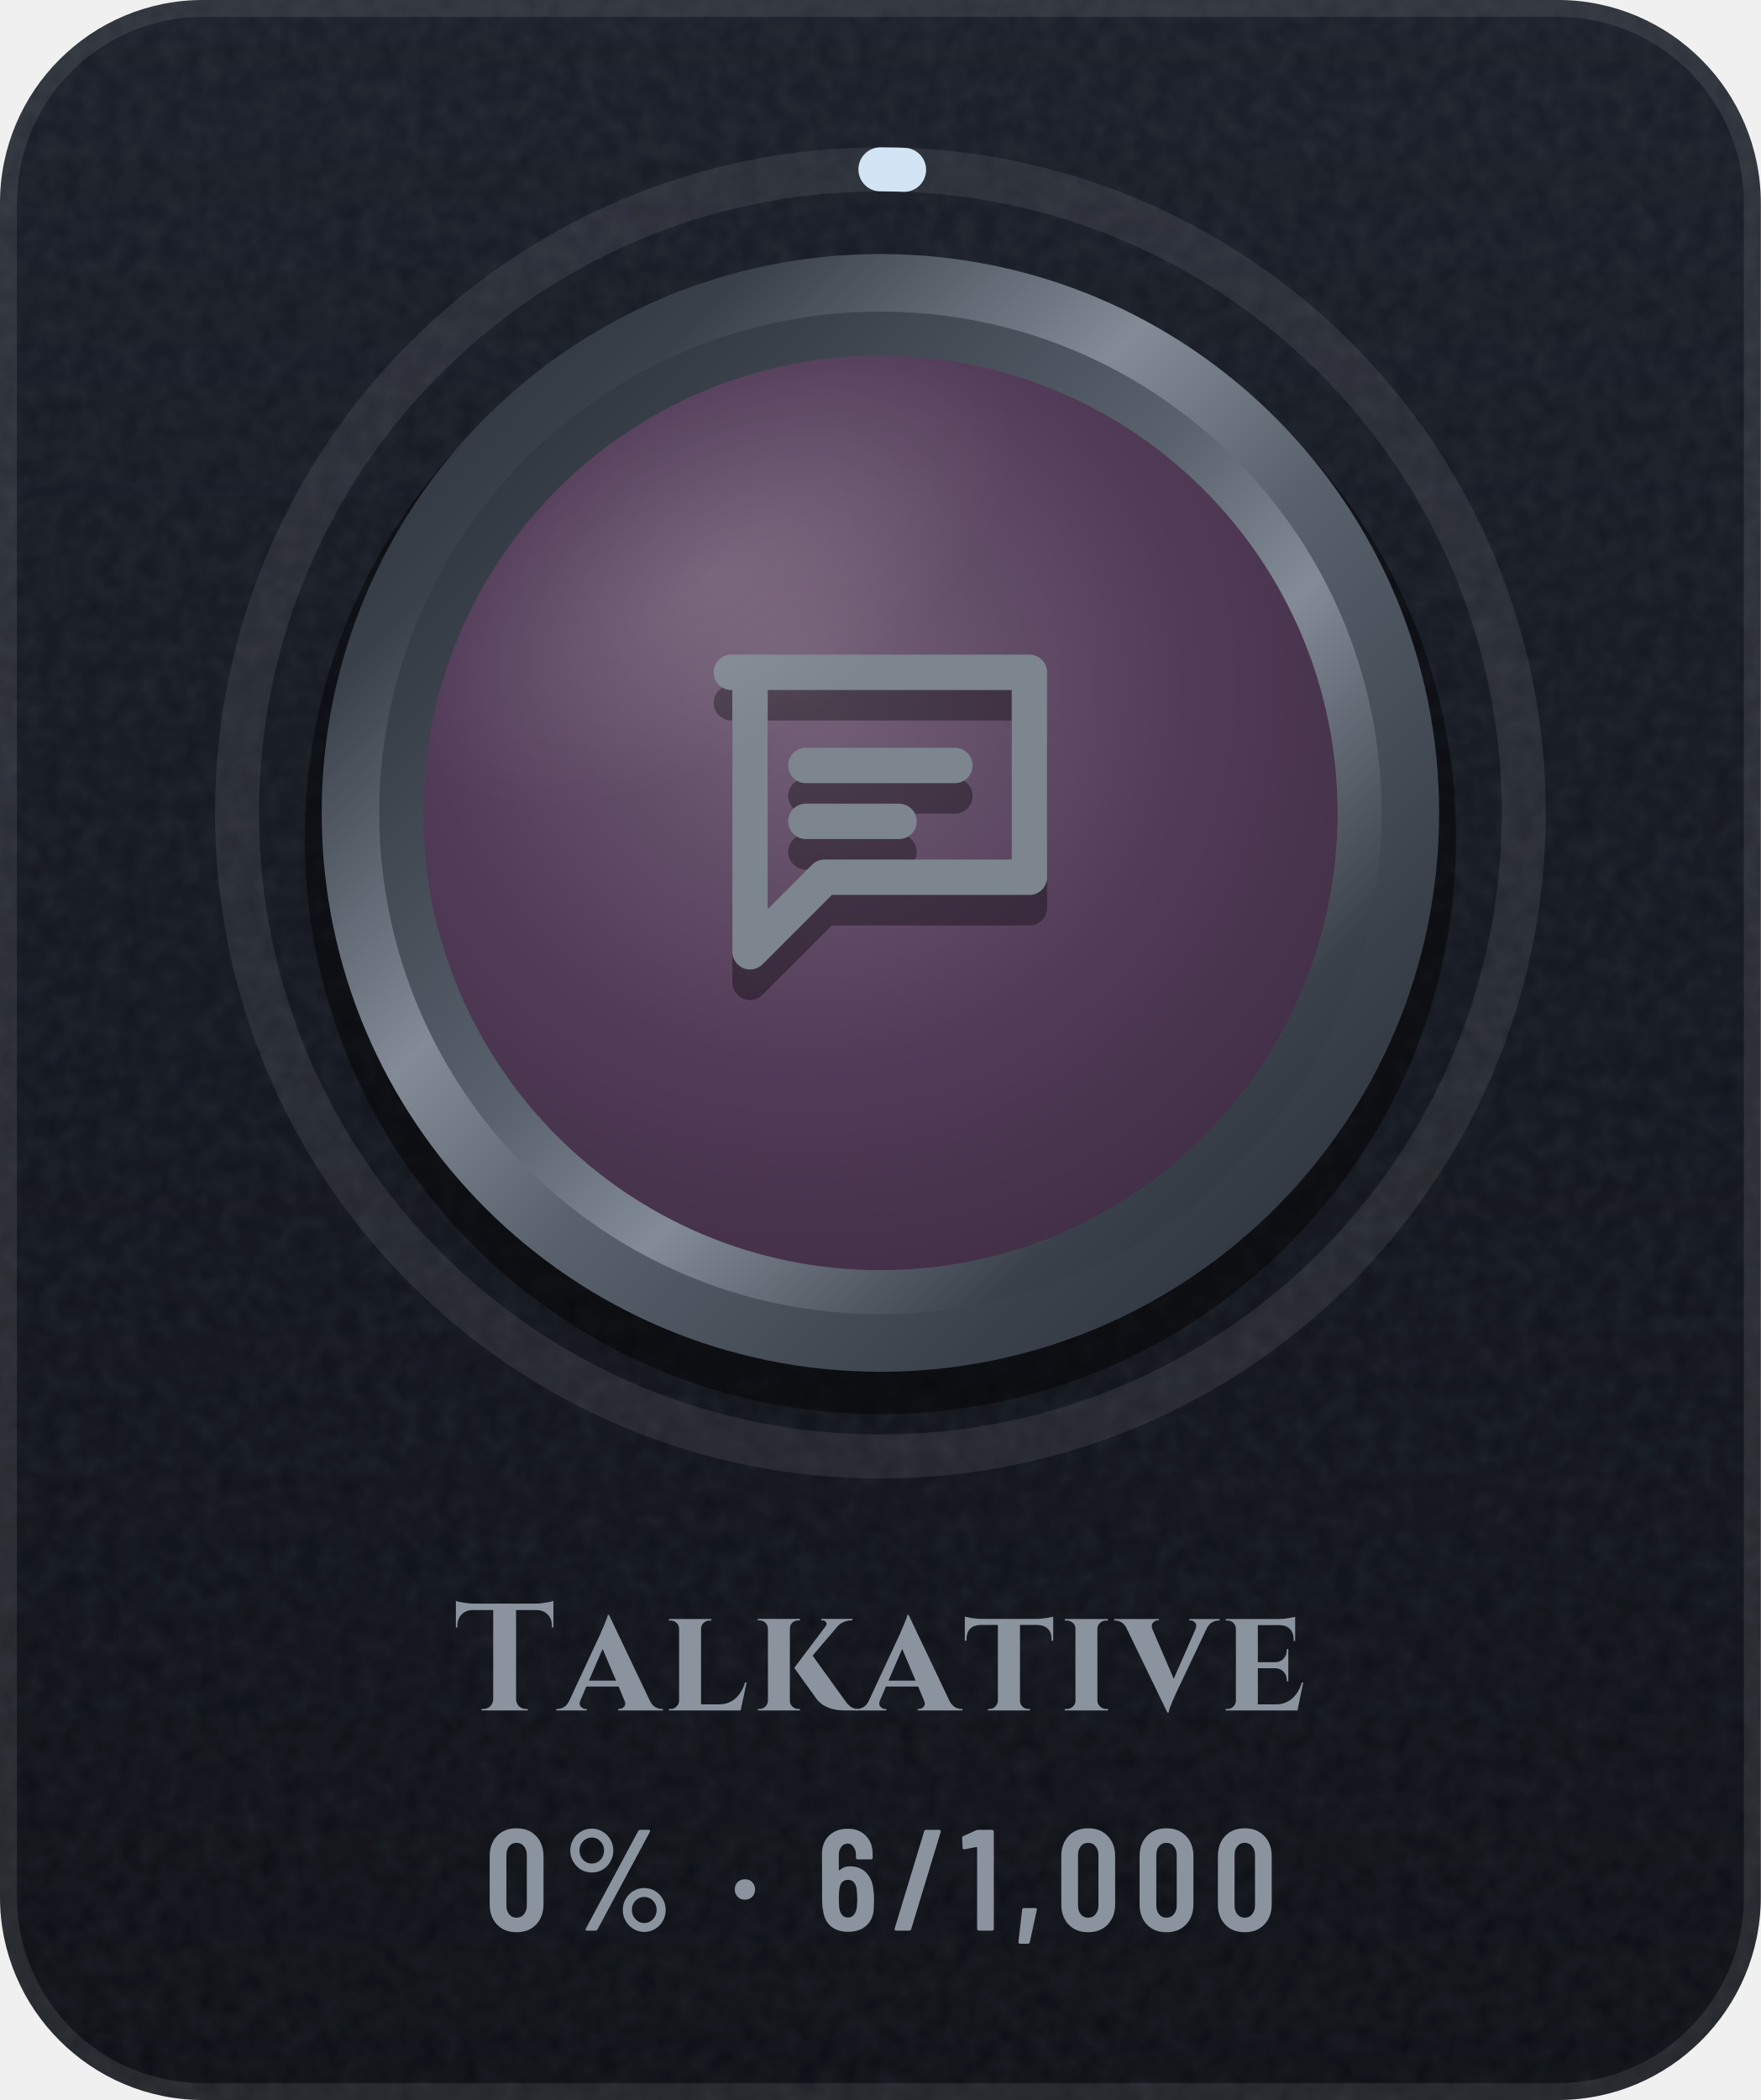
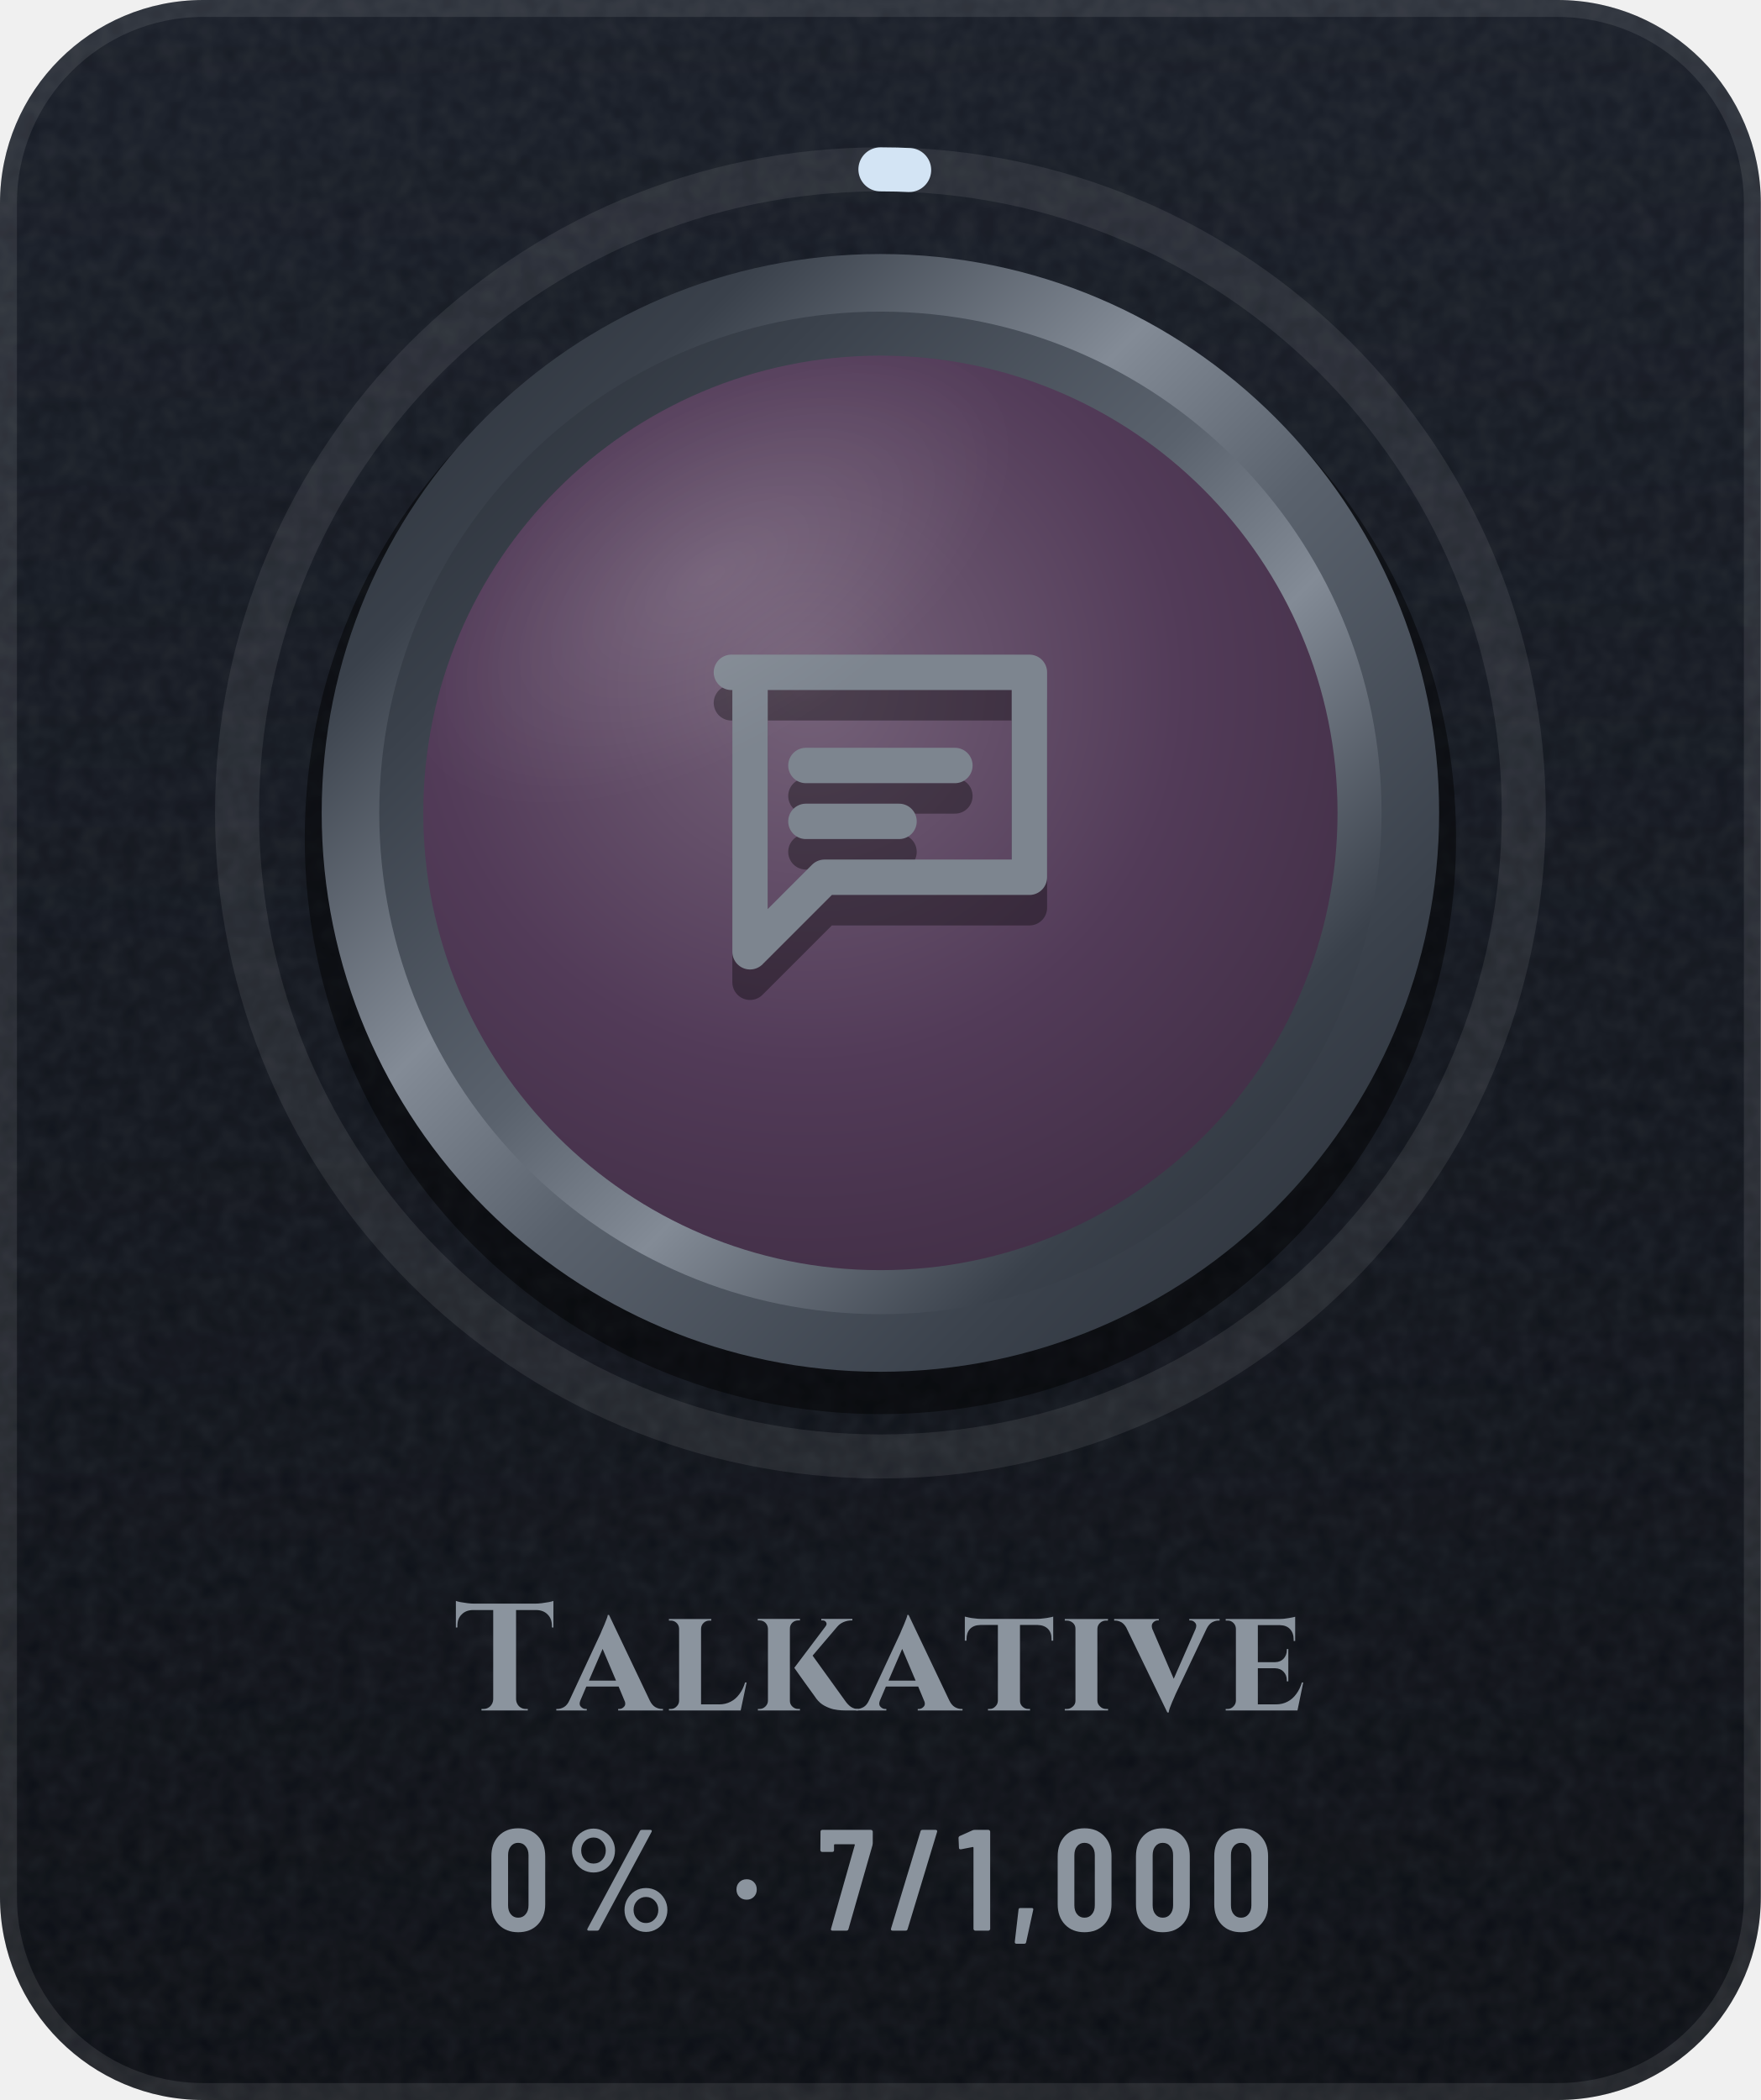
- <svg xmlns="http://www.w3.org/2000/svg" width="104" height="124" viewBox="0 0 104 124" role="img" aria-label="Talkative: 0% (6 of 1,000)">
+ <svg xmlns="http://www.w3.org/2000/svg" width="104" height="124" viewBox="0 0 104 124" role="img" aria-label="Talkative: 0% (7 of 1,000)">
  <defs>
    <linearGradient id="bg" x1="0" y1="0" x2="0" y2="1">
      <stop offset="0" stop-color="#171C26" />
      <stop offset="1" stop-color="#0A0D13" />
    </linearGradient>
    <clipPath id="card">
      <rect width="104" height="124" rx="12" />
    </clipPath>
    <filter id="grain" x="0" y="0" width="100%" height="100%">
      <feTurbulence type="fractalNoise" baseFrequency=".85" numOctaves="2" stitchTiles="stitch" />
      <feColorMatrix values="0 0 0 0 1 0 0 0 0 1 0 0 0 0 1 0 0 0 .07 0" />
    </filter>
    <radialGradient id="glow" cx=".5" cy=".5" r=".5">
      <stop offset="0" stop-color="#5A626D" stop-opacity="0" />
      <stop offset="1" stop-color="#5A626D" stop-opacity="0" />
    </radialGradient>
    <linearGradient id="mh" x1="0" y1="0" x2="1" y2="0">
      <stop offset="0" stop-color="#252A32" />
      <stop offset="0.2" stop-color="#3A414B" />
      <stop offset="0.4" stop-color="#838B96" />
      <stop offset="0.54" stop-color="#5A626D" />
      <stop offset="0.78" stop-color="#3A414B" />
      <stop offset="1" stop-color="#252A32" />
    </linearGradient>
    <linearGradient id="md" x1="0" y1="0" x2="1" y2="1">
      <stop offset="0" stop-color="#252A32" />
      <stop offset="0.2" stop-color="#3A414B" />
      <stop offset="0.4" stop-color="#838B96" />
      <stop offset="0.54" stop-color="#5A626D" />
      <stop offset="0.78" stop-color="#3A414B" />
      <stop offset="1" stop-color="#252A32" />
    </linearGradient>
    <linearGradient id="mdr" x1="1" y1="1" x2="0" y2="0">
      <stop offset="0" stop-color="#252A32" />
      <stop offset="0.2" stop-color="#3A414B" />
      <stop offset="0.4" stop-color="#838B96" />
      <stop offset="0.54" stop-color="#5A626D" />
      <stop offset="0.78" stop-color="#3A414B" />
      <stop offset="1" stop-color="#252A32" />
    </linearGradient>
    <linearGradient id="dia" x1="0" y1="0" x2="1" y2="0">
      <stop offset="0" stop-color="#6CCBFF" />
      <stop offset=".5" stop-color="#C4B2FF" />
      <stop offset="1" stop-color="#F29BDD" />
    </linearGradient>
    <linearGradient id="pb" x1="0" y1="0" x2="1" y2="0">
      <stop offset="0" stop-color="#8F5125" />
      <stop offset="1" stop-color="#F5C69A" />
    </linearGradient>
    <linearGradient id="shg" x1="0" y1="0" x2="1" y2="0">
      <stop offset="0" stop-color="#FFFFFF" stop-opacity="0" />
      <stop offset=".5" stop-color="#FFFFFF" stop-opacity=".6" />
      <stop offset="1" stop-color="#FFFFFF" stop-opacity="0" />
    </linearGradient>
    <radialGradient id="en" cx=".42" cy=".36" r=".75">
      <stop offset="0" stop-color="#756279" />
      <stop offset=".55" stop-color="#523B58" />
      <stop offset="1" stop-color="#3E2C42" />
    </radialGradient>
    <linearGradient id="ig" gradientUnits="userSpaceOnUse" x1="0" y1="34" x2="0" y2="62">
      <stop offset="0" stop-color="#7D858F" />
      <stop offset="1" stop-color="#4E5661" />
    </linearGradient>
    <radialGradient id="gl" cx=".5" cy=".5" r=".5">
      <stop offset="0" stop-color="#FFFFFF" stop-opacity=".45" />
      <stop offset="1" stop-color="#FFFFFF" stop-opacity="0" />
    </radialGradient>
    <clipPath id="fc">
      <circle cx="52" cy="48" r="27" />
    </clipPath>
  </defs>
  <g clip-path="url(#card)">
    <rect width="104" height="124" fill="url(#bg)" />
    <rect width="104" height="124" filter="url(#grain)" />
  </g>
  <rect x=".5" y=".5" width="103" height="123" rx="11.5" fill="none" stroke="#FFFFFF" stroke-opacity=".09" />
  <circle cx="52" cy="48" r="48" fill="url(#glow)" />
  <circle cx="52" cy="48" r="38" fill="none" stroke="#FFFFFF" stroke-opacity=".08" stroke-width="2.6" />
-   <circle cx="52" cy="48" r="38" fill="none" stroke="#D3E4F4" stroke-width="2.6" stroke-linecap="round" stroke-dasharray="1.4 238.8" transform="rotate(-90 52 48)" />
+   <circle cx="52" cy="48" r="38" fill="none" stroke="#D3E4F4" stroke-width="2.6" stroke-linecap="round" stroke-dasharray="1.7 238.8" transform="rotate(-90 52 48)" />
  <circle cx="52" cy="49.5" r="34" fill="#000000" fill-opacity=".45" />
  <circle cx="52" cy="48" r="33" fill="url(#md)" />
  <circle cx="52" cy="48" r="29.6" fill="url(#mdr)" />
  <circle cx="52" cy="48" r="27" fill="url(#en)" />
  <g transform="translate(38.8 36) scale(1.1)" fill="none" stroke="#000000" stroke-width="1.9" stroke-linecap="round" stroke-linejoin="round" stroke-opacity=".35">
    <path d="M4 5h16v11H9l-4 4V5z" />
    <path d="M8 10h8M8 13h5" />
  </g>
  <g transform="translate(38.8 34.2) scale(1.1)" fill="none" stroke="url(#ig)" stroke-width="1.9" stroke-linecap="round" stroke-linejoin="round">
    <path d="M4 5h16v11H9l-4 4V5z" />
    <path d="M8 10h8M8 13h5" />
  </g>
  <g clip-path="url(#fc)">
    <ellipse cx="42" cy="34" rx="20" ry="10" transform="rotate(-32 42 34)" fill="url(#gl)" opacity=".25" />
  </g>
  <g transform="translate(26.8 101) scale(0.009 -0.009)" fill="#8B949E">
    <use href="#s84" x="0" />
    <use href="#s97" x="700" />
    <use href="#s108" x="1378" />
    <use href="#s107" x="1960" />
    <use href="#s97" x="2666" />
    <use href="#s116" x="3344" />
    <use href="#s105" x="3976" />
    <use href="#s118" x="4361" />
    <use href="#s101" x="5032" />
  </g>
-   <g transform="translate(28.6 114) scale(0.0085 -0.0085)" fill="#8B949E">
+   <g transform="translate(28.7 114) scale(0.0085 -0.0085)" fill="#8B949E">
    <use href="#m48" x="0" />
    <use href="#m37" x="544" />
    <use href="#m183" x="1704" />
-     <use href="#m54" x="2308" />
-     <use href="#m47" x="2831" />
-     <use href="#m49" x="3311" />
-     <use href="#m44" x="3679" />
-     <use href="#m48" x="3972" />
-     <use href="#m48" x="4516" />
-     <use href="#m48" x="5060" />
+     <use href="#m55" x="2308" />
+     <use href="#m47" x="2794" />
+     <use href="#m49" x="3274" />
+     <use href="#m44" x="3642" />
+     <use href="#m48" x="3935" />
+     <use href="#m48" x="4479" />
+     <use href="#m48" x="5023" />
  </g>
  <defs>
    <path id="m37" d="M54 557Q54 598 74 633Q94 668 128 688Q163 709 204 709Q244 709 278 688Q313 668 333 633Q353 598 353 557Q353 515 333 480Q313 445 279 424Q245 404 204 404Q163 404 128 424Q94 445 74 480Q54 515 54 557ZM162 14 526 692Q530 700 541 700H599Q606 700 608 696Q610 692 607 686L243 8Q239 0 228 0H170Q163 0 161 4Q159 8 162 14ZM289 557Q289 594 264 620Q239 647 204 647Q168 647 143 621Q118 595 118 557Q118 519 143 492Q168 466 204 466Q240 466 264 492Q289 519 289 557ZM419 144Q419 185 439 220Q459 255 493 276Q527 296 568 296Q609 296 643 276Q677 255 697 220Q717 185 717 144Q717 102 697 67Q677 32 643 12Q609 -9 568 -9Q527 -9 493 12Q459 32 439 67Q419 102 419 144ZM654 144Q654 182 629 208Q604 234 568 234Q532 234 507 208Q482 182 482 144Q482 106 507 80Q532 53 568 53Q604 53 629 80Q654 106 654 144Z" />
    <path id="m44" d="M33 -78 59 146Q60 157 71 157H151Q164 157 161 144L112 -80Q110 -91 99 -91H45Q39 -91 36 -88Q32 -84 33 -78Z" />
    <path id="m47" d="M21 14 226 690Q229 700 239 700H331Q337 700 340 696Q343 692 341 686L136 10Q133 0 123 0H31Q25 0 22 4Q19 8 21 14Z" />
    <path id="m48" d="M38 183V517Q38 604 89 658Q140 711 224 711Q309 711 360 658Q412 604 412 517V183Q412 96 360 42Q309 -11 224 -11Q140 -11 89 42Q38 96 38 183ZM296 176V524Q296 563 276 586Q257 610 224 610Q192 610 173 586Q154 563 154 524V176Q154 137 173 114Q192 90 224 90Q257 90 276 114Q296 137 296 176Z" />
    <path id="m49" d="M122 700H218Q223 700 226 696Q230 693 230 688V12Q230 7 226 4Q223 0 218 0H126Q121 0 118 4Q114 7 114 12V576Q114 578 112 580Q111 582 109 581L27 565H24Q13 565 13 576L10 643Q10 653 18 657L107 697Q114 700 122 700Z" />
-     <path id="m54" d="M401 216Q401 193 399 151Q394 75 346 34Q299 -8 221 -8Q147 -8 101 30Q55 69 46 144Q40 171 40 207L39 532Q39 613 88 660Q138 708 219 708Q295 708 343 660Q391 612 391 532V507Q391 502 388 498Q384 495 379 495H287Q282 495 278 498Q275 502 275 507V526Q275 560 258 582Q242 605 219 605Q191 605 174 583Q156 561 156 526V423Q156 420 158 419Q160 418 162 420Q191 447 234 447Q303 447 346 403Q389 359 396 286Q401 253 401 216ZM284 224Q284 250 279 295Q267 353 220 353Q196 353 180 338Q165 322 160 292Q156 257 156 224Q156 195 159 157Q164 125 180 108Q195 91 220 91Q245 91 260 109Q276 127 281 160Q284 196 284 224Z" />
+     <path id="m55" d="M90 13 255 594Q257 600 251 600H116Q111 600 111 595V559Q111 554 108 550Q104 547 99 547H28Q23 547 20 550Q16 554 16 559L17 688Q17 693 20 696Q24 700 29 700H368Q373 700 376 696Q380 693 380 688V607Q380 603 378 593L211 10Q208 0 197 0H100Q87 0 90 13Z" />
    <path id="m183" d="M37 286Q37 317 57 337Q77 357 108 357Q139 357 158 337Q178 317 178 286Q178 255 158 235Q138 215 108 215Q77 215 57 235Q37 255 37 286Z" />
    <path id="s84" d="M654 719V544L644 545V556Q644 603 616 630Q589 658 542 659H409V73Q410 47 428 28Q447 10 473 10H486V0H182V10H195Q221 10 240 28Q258 47 259 73V659H125Q79 658 52 630Q24 603 24 556V545L14 544V719Q24 715 44 711Q65 707 90 704Q115 701 136 701H532Q554 701 578 704Q603 707 624 711Q645 715 654 719Z" />
    <path id="s97" d="M319 627 586 66Q601 35 623 22Q645 10 665 10H673V0H379V10H387Q404 10 418 25Q429 36 424 56L382 157H170L130 63Q121 38 134 25Q148 10 165 10H173V0H-27V10H-19Q1 10 23 22Q45 35 59 66L264 506Q266 512 273 528Q280 543 288 562Q296 582 303 600Q310 617 311 627ZM187 196H365L277 404Z" />
    <path id="s101" d="M543 184 505 0H34V10H47Q69 10 84 26Q100 41 101 63V537Q100 560 84 575Q69 590 47 590H34V600H385Q414 600 446 606Q478 611 490 615V456H480V465Q480 509 456 534Q433 559 389 560H245V317H359Q394 318 414 340Q435 363 435 396V403H445V191H435V199Q435 232 414 254Q394 276 359 277H245V40H363Q406 40 440 58Q473 75 497 108Q521 140 534 184Z" />
    <path id="s105" d="M104 63V537Q104 560 87 575Q70 590 46 590H34V600H318L317 590H306Q282 590 266 575Q249 560 248 537V63Q249 41 266 26Q282 10 306 10H318V0H34V10H47Q70 10 87 26Q104 41 104 63Z" />
    <path id="s107" d="M102 63V537Q101 560 85 576Q69 591 46 591H35V601H312V591H301Q278 591 262 576Q246 560 246 537V63Q246 41 262 26Q278 10 301 10H312V0H36V10H46Q69 10 85 26Q101 41 102 63ZM656 601V591H652Q623 591 598 580Q573 569 557 550L395 360L606 67Q625 39 646 24Q667 10 695 9V0H618Q608 0 585 1Q562 2 532 8Q503 15 473 31Q443 47 420 77Q415 84 403 101Q391 118 374 141Q358 164 340 188Q323 212 308 233Q293 254 284 267L275 280L480 552Q491 566 484 578Q477 591 460 591H452V601Z" />
    <path id="s108" d="M544 184 505 0H34V10H47Q69 10 84 26Q100 41 101 63V537Q100 560 84 575Q68 590 46 590H34V600H312V590H300Q278 590 262 575Q246 560 245 537V40H363Q406 40 440 58Q473 75 497 108Q521 140 534 184Z" />
    <path id="s116" d="M590 616V458H579V467Q580 510 556 535Q531 560 488 561H372V63Q372 41 388 26Q404 10 427 10H438V0H162V10H173Q195 10 210 26Q226 41 227 63V561H112Q68 560 44 535Q21 510 21 467V458H10V616Q19 614 36 610Q54 606 76 604Q97 601 115 601H484Q503 601 525 604Q547 606 565 610Q583 613 590 616Z" />
    <path id="s118" d="M322 -13 52 545Q39 567 22 578Q0 590 -20 590H-27V600H266V591H258Q242 591 228 576Q215 562 223 536L364 208L507 534Q518 561 504 576Q491 591 473 591H466V600H665V590H657Q637 590 615 578Q595 566 581 539L377 109Q375 104 368 88Q361 73 353 54Q345 34 338 16Q332 -2 331 -13Z" />
  </defs>
</svg>
